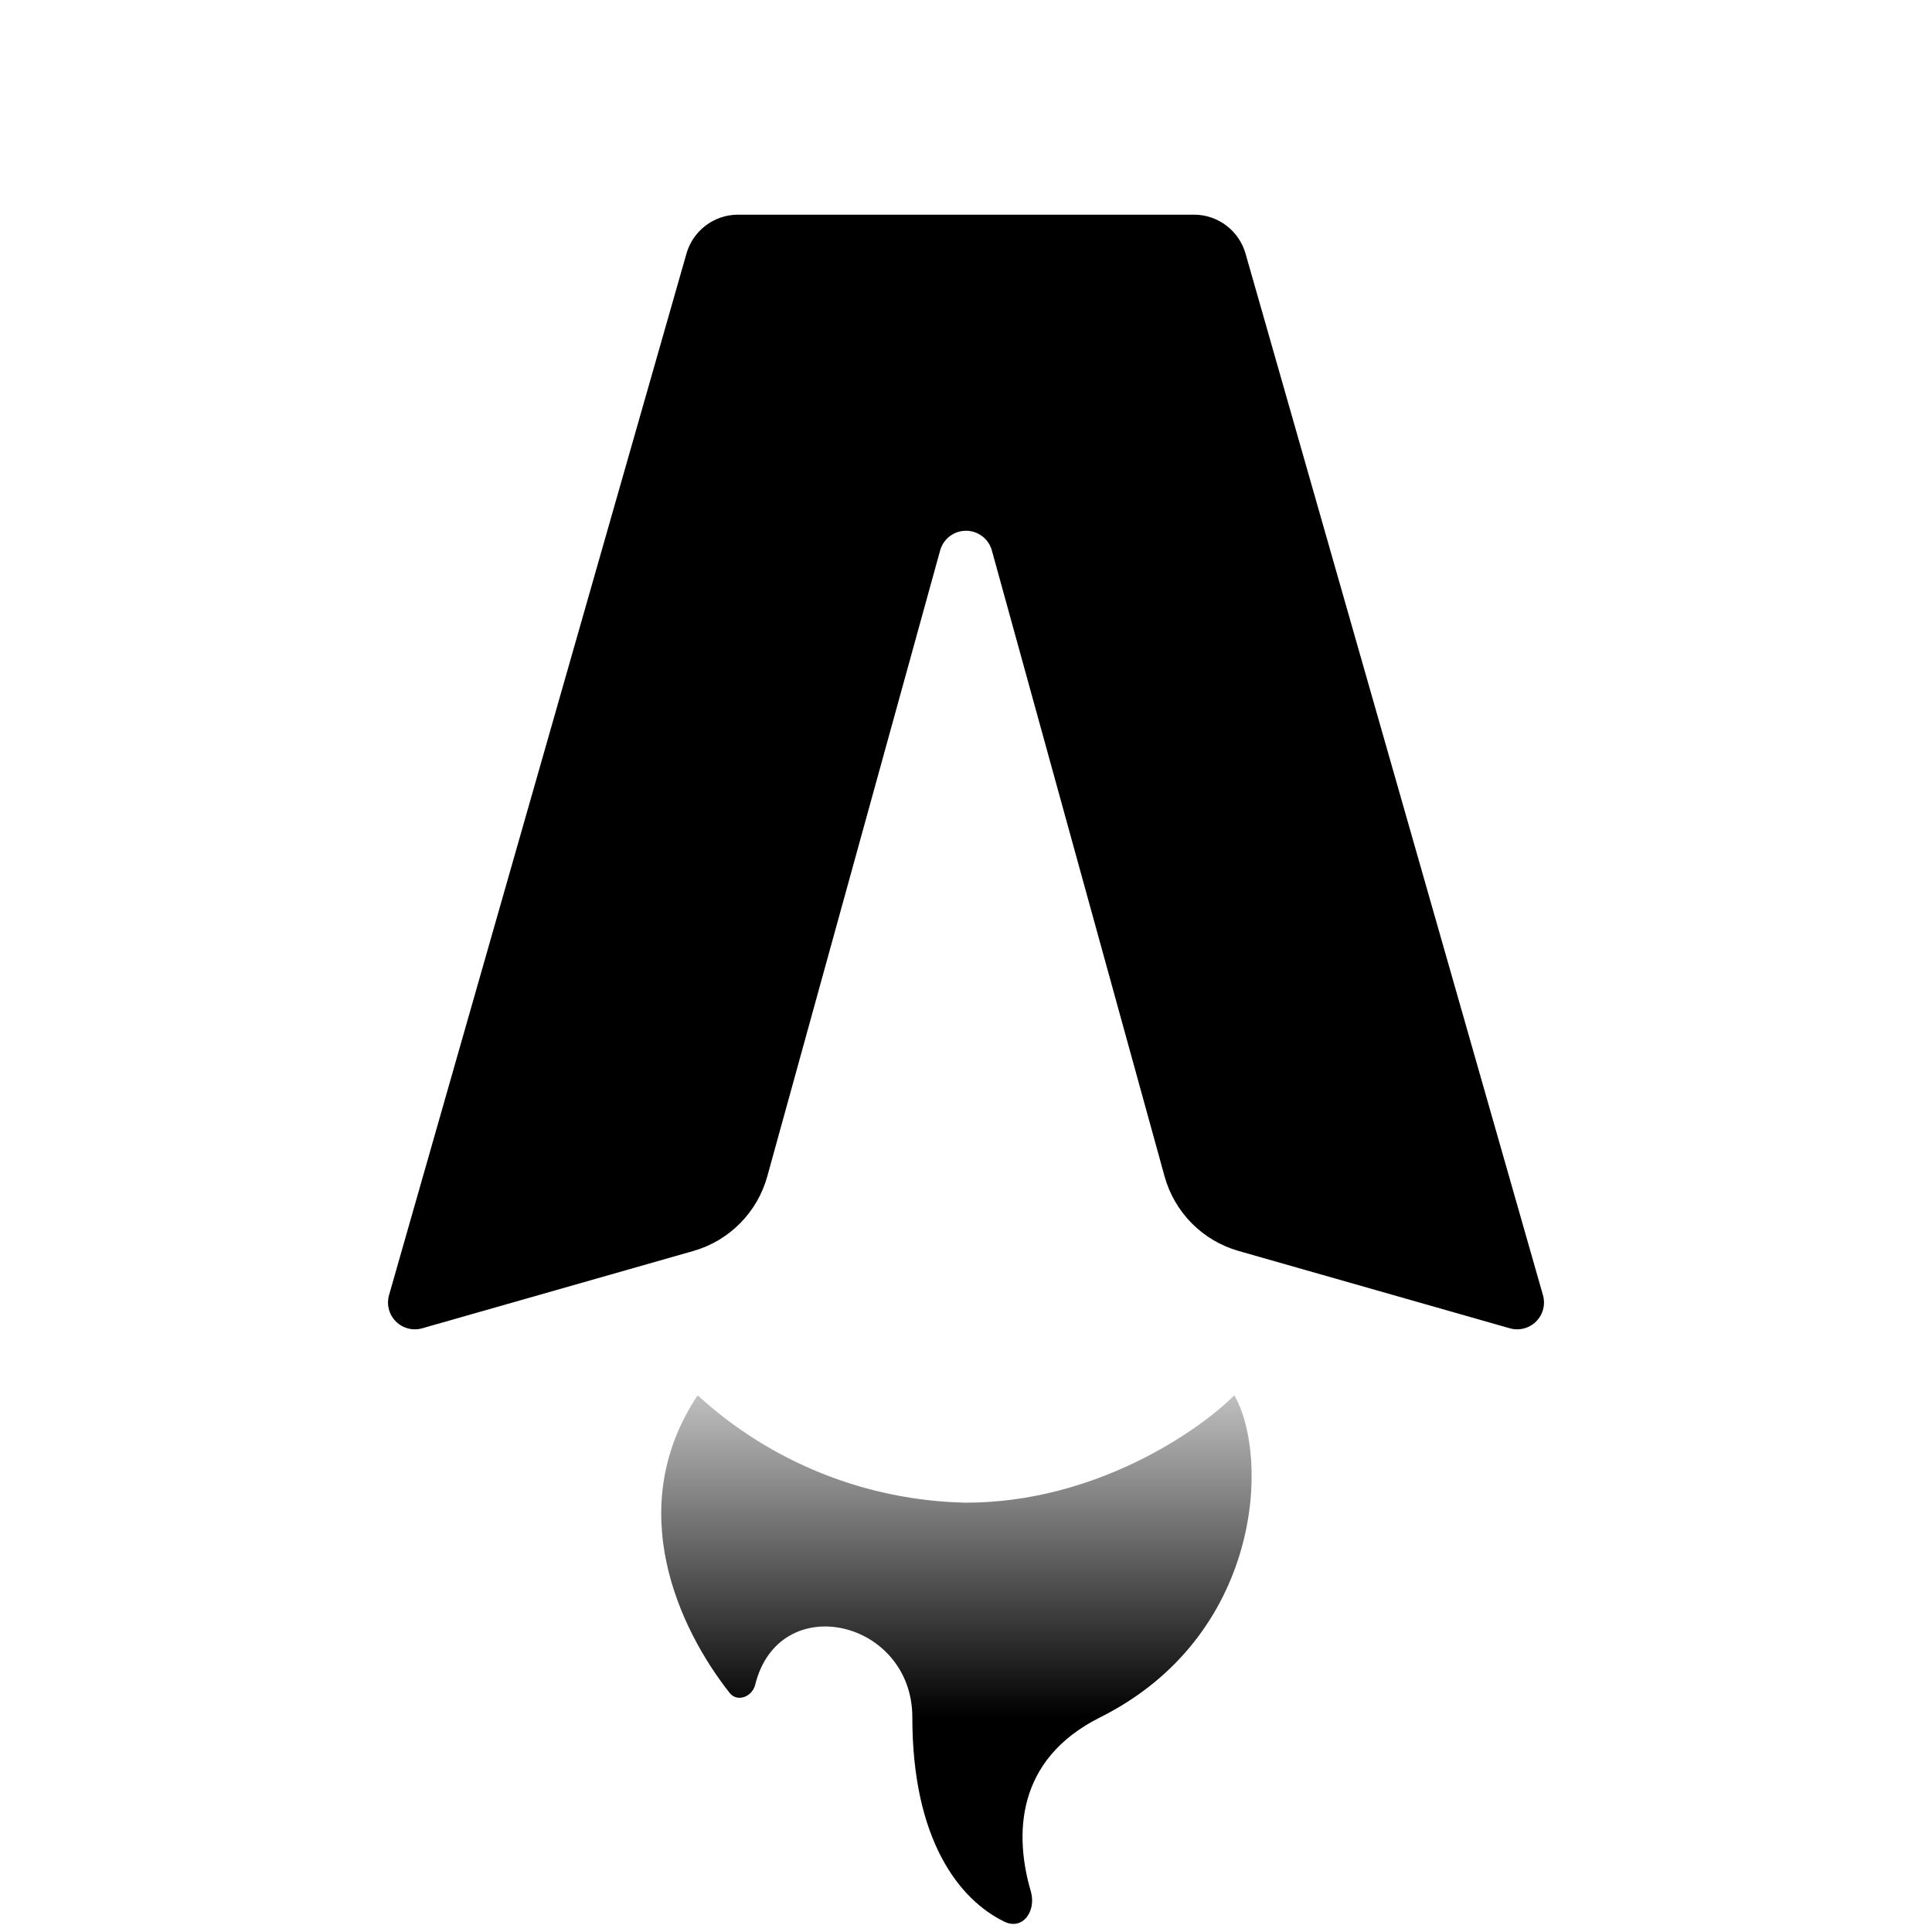
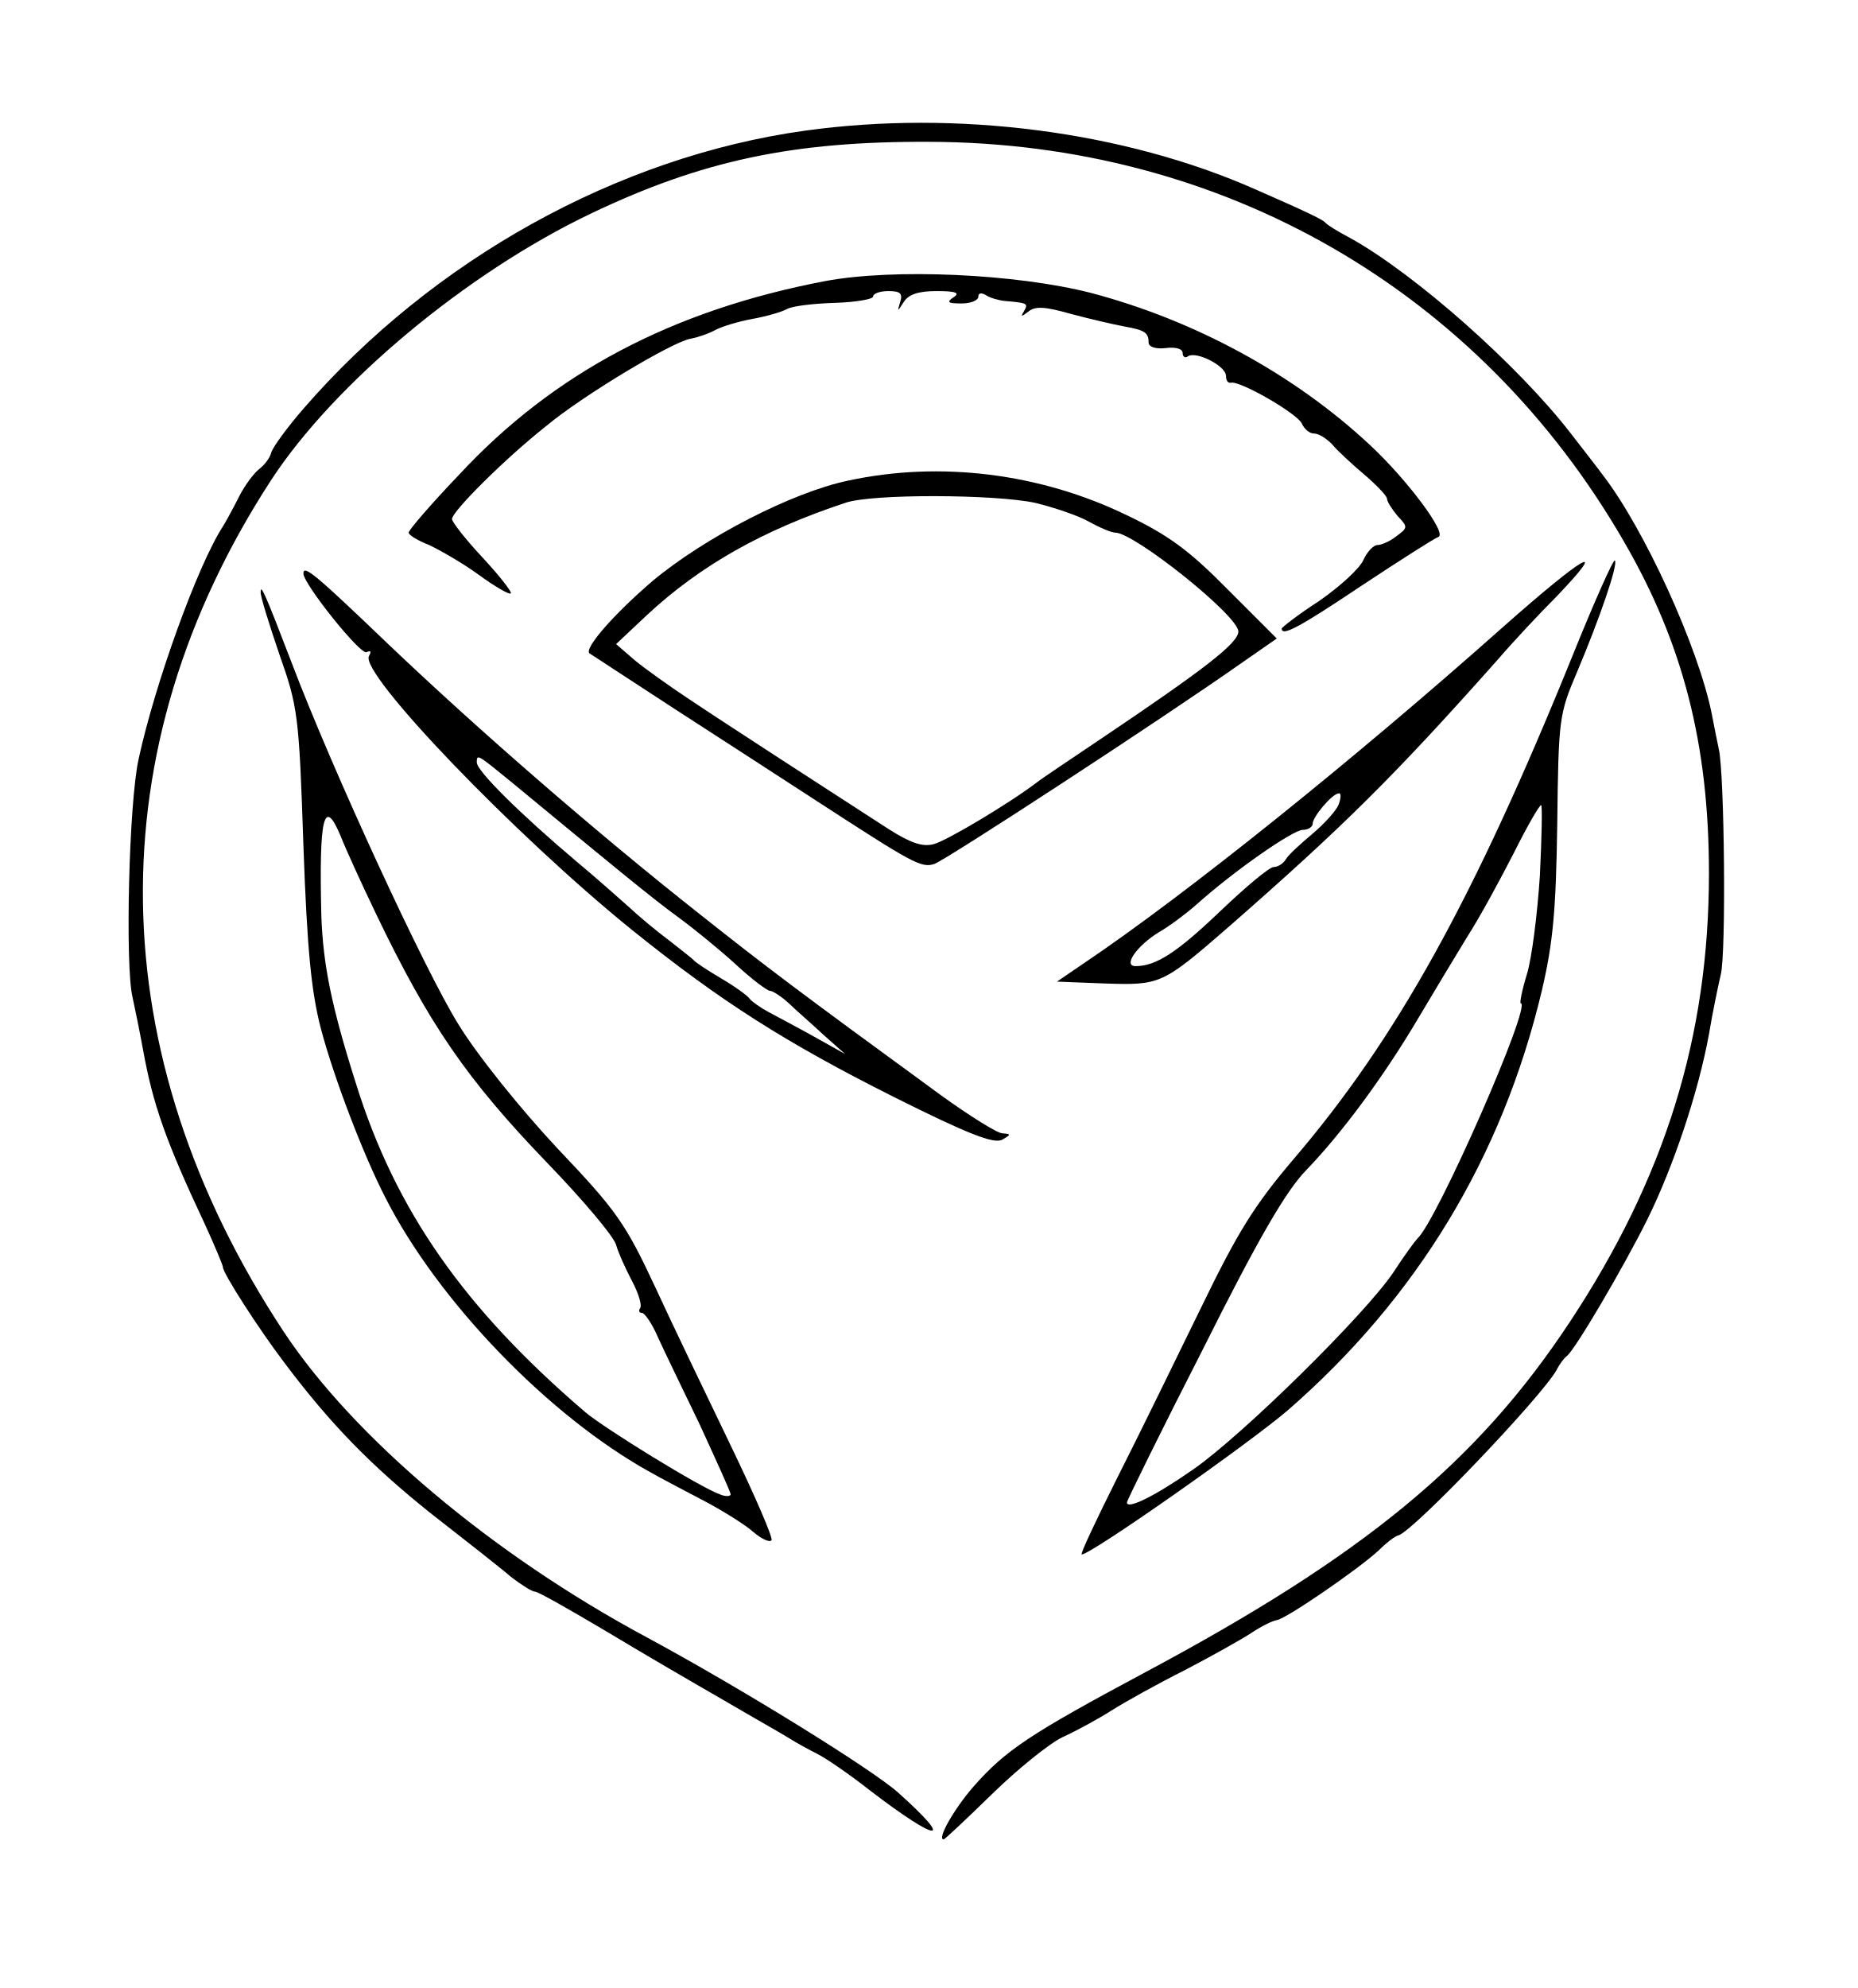
- <svg xmlns="http://www.w3.org/2000/svg" fill="none" viewBox="0 0 36 36">
-   <path fill="#000" d="M22.25 4h-8.5a1 1 0 0 0-.96.73l-5.54 19.4a.5.5 0 0 0 .62.62l5.05-1.44a2 2 0 0 0 1.38-1.4l3.22-11.66a.5.5 0 0 1 .96 0l3.22 11.67a2 2 0 0 0 1.38 1.39l5.05 1.44a.5.5 0 0 0 .62-.62l-5.54-19.4a1 1 0 0 0-.96-.73Z" />
-   <path fill="url(#gradient)" d="M18 28a7.63 7.63 0 0 1-5-2c-1.4 2.1-.35 4.35.6 5.55.14.17.41.07.47-.15.44-1.8 2.93-1.22 2.93.6 0 2.28.87 3.4 1.72 3.81.34.16.59-.2.49-.56-.31-1.05-.29-2.46 1.29-3.25 3-1.5 3.17-4.83 2.5-6-.67.67-2.6 2-5 2Z" />
-   <defs>
-     <linearGradient id="gradient" x1="16" x2="16" y1="32" y2="24" gradientUnits="userSpaceOnUse">
-       <stop stop-color="#000" />
-       <stop offset="1" stop-color="#000" stop-opacity="0" />
-     </linearGradient>
-   </defs>
-   <style>
-     @media (prefers-color-scheme:dark){:root{filter:invert(100%)}}
-   </style>
+ <svg xmlns="http://www.w3.org/2000/svg" version="1.0" width="300pt" height="321pt" viewBox="0 0 300 321" preserveAspectRatio="xMidYMid meet">
+   <g transform="translate(0,321) scale(0.1,-0.1)" fill="#000000" stroke="none">
+     <path d="M1300 2999 c-302 -42 -601 -208 -810 -449 -27 -31 -50 -63 -52 -71 -2 -8 -10 -19 -19 -26 -9 -7 -24 -27 -33 -45 -9 -18 -21 -40 -26 -48 -41 -63 -110 -255 -136 -375 -16 -71 -22 -335 -10 -385 3 -14 11 -52 17 -85 16 -88 36 -146 100 -282 16 -35 29 -66 29 -69 0 -10 58 -100 99 -154 75 -100 141 -167 236 -243 55 -43 114 -89 130 -103 17 -13 34 -24 39 -24 5 0 56 -29 115 -64 58 -35 144 -85 191 -112 46 -27 94 -54 105 -61 11 -7 31 -18 45 -25 14 -7 52 -33 85 -59 111 -85 139 -87 45 -3 -43 38 -253 168 -405 250 -250 134 -474 323 -587 494 -296 449 -303 940 -20 1375 102 156 315 334 516 430 180 86 327 117 546 116 475 -1 889 -240 1123 -646 95 -164 137 -327 137 -535 0 -264 -71 -492 -225 -725 -150 -227 -333 -377 -685 -565 -187 -100 -226 -126 -278 -185 -32 -37 -59 -85 -48 -85 2 0 37 33 78 73 42 41 93 82 114 92 22 10 57 29 79 43 22 14 76 44 120 66 44 23 92 50 107 60 15 10 33 19 40 20 15 2 130 81 164 112 12 12 27 24 33 25 27 10 231 224 255 267 5 10 12 19 16 22 13 9 91 142 130 220 43 87 83 207 100 300 6 36 15 79 19 96 9 34 6 324 -3 364 -3 14 -8 39 -11 55 -21 108 -110 303 -178 390 -4 6 -27 35 -50 65 -85 110 -252 258 -357 316 -19 10 -37 21 -40 25 -5 5 -32 18 -112 53 -212 94 -483 129 -728 95z" />
+     <path d="M1332 2756 c-246 -47 -438 -148 -591 -313 -45 -47 -81 -89 -81 -93 0 -4 15 -13 33 -20 17 -8 54 -29 80 -48 26 -19 50 -33 52 -30 2 2 -18 28 -45 57 -28 30 -50 58 -50 63 0 12 85 97 152 150 60 50 204 136 233 141 11 2 29 8 40 14 11 6 38 14 60 18 22 4 47 11 56 16 9 5 44 9 78 10 33 1 61 6 61 10 0 5 11 9 25 9 19 0 23 -4 19 -17 -5 -17 -5 -17 6 0 8 12 24 17 53 17 31 0 38 -3 27 -10 -12 -8 -9 -10 13 -10 15 0 27 5 27 11 0 6 5 7 13 2 6 -4 20 -8 30 -9 36 -3 38 -4 31 -16 -6 -10 -5 -10 7 -1 11 9 27 8 69 -4 30 -8 69 -17 85 -20 34 -6 40 -10 40 -26 0 -7 11 -11 28 -9 15 2 27 -1 27 -8 0 -6 4 -9 9 -5 14 8 61 -16 61 -32 0 -7 3 -12 8 -11 14 4 110 -51 115 -67 4 -8 12 -15 19 -15 8 0 20 -8 29 -17 8 -10 32 -32 52 -49 20 -17 37 -35 37 -39 0 -5 8 -17 17 -28 17 -18 17 -19 -2 -33 -10 -8 -24 -14 -30 -14 -7 0 -17 -11 -23 -24 -6 -14 -38 -43 -71 -66 -34 -22 -61 -43 -61 -45 0 -13 27 1 130 70 62 41 117 76 123 78 15 5 -50 92 -110 148 -123 115 -284 202 -451 246 -121 31 -319 40 -430 19z" />
+     <path d="M1370 2434 c-91 -19 -232 -92 -316 -162 -63 -54 -111 -109 -102 -117 2 -1 64 -42 138 -90 74 -48 178 -115 230 -149 154 -100 168 -108 189 -101 18 6 366 233 494 323 l59 41 -79 79 c-62 63 -96 88 -163 120 -140 68 -302 88 -450 56z m302 -36 c29 -7 68 -20 86 -30 18 -10 37 -18 43 -18 31 0 200 -135 199 -160 -1 -19 -54 -60 -225 -175 -49 -33 -94 -63 -100 -68 -46 -35 -147 -95 -167 -100 -18 -5 -38 2 -74 25 -82 53 -266 172 -324 211 -30 20 -68 47 -85 61 l-30 26 50 47 c86 80 187 137 320 181 42 15 243 14 307 0z" />
+     <path d="M2429 2199 c-244 -217 -516 -435 -678 -544 l-44 -30 77 -3 c90 -3 93 -2 201 92 185 162 265 241 434 431 24 28 67 74 95 102 87 91 45 67 -85 -48z m-267 -288 c-4 -10 -23 -31 -42 -47 -19 -16 -39 -34 -43 -41 -4 -7 -13 -13 -20 -13 -7 0 -45 -32 -86 -71 -70 -67 -104 -89 -137 -89 -21 0 2 33 38 55 16 9 44 30 61 45 59 53 155 120 171 120 9 0 16 5 16 10 0 11 31 48 42 49 4 1 4 -7 0 -18z" />
+     <path d="M2540 2152 c-160 -395 -285 -620 -452 -815 -62 -73 -89 -116 -149 -240 -41 -84 -101 -207 -135 -274 -34 -68 -60 -123 -57 -123 15 0 270 179 333 233 208 181 346 408 410 677 18 77 23 128 25 270 2 170 3 177 32 245 36 85 67 175 61 180 -2 3 -33 -66 -68 -153z m-53 -355 c-4 -62 -13 -134 -21 -160 -8 -26 -12 -47 -10 -47 19 0 -136 -353 -167 -380 -3 -3 -21 -27 -39 -55 -47 -69 -242 -261 -322 -317 -63 -44 -108 -66 -108 -54 0 3 55 115 123 248 89 178 134 255 166 288 58 60 126 152 181 245 25 42 61 102 80 133 20 31 53 92 75 135 21 42 41 77 44 77 2 0 1 -51 -2 -113z" />
+     <path d="M490 2284 c0 -17 93 -133 102 -127 7 3 8 1 4 -6 -17 -27 236 -290 424 -442 144 -116 248 -182 423 -270 120 -60 163 -77 176 -69 14 8 14 9 0 10 -8 0 -53 28 -100 62 -233 170 -283 208 -389 292 -166 131 -356 296 -502 435 -118 113 -138 130 -138 115z m335 -336 c161 -133 229 -189 269 -218 26 -19 69 -54 94 -77 26 -24 51 -43 56 -43 4 0 18 -9 30 -20 11 -11 37 -33 56 -51 l35 -31 -50 28 c-27 15 -61 33 -74 40 -13 7 -27 17 -30 21 -3 5 -24 20 -46 33 -22 13 -42 26 -45 30 -3 3 -21 17 -40 32 -19 14 -49 39 -66 55 -17 15 -54 48 -83 72 -90 76 -161 146 -161 160 0 14 1 13 55 -31z" />
+     <path d="M421 2254 c-1 -5 13 -50 30 -100 30 -85 32 -98 39 -309 6 -170 13 -237 28 -295 21 -80 69 -205 104 -273 85 -168 265 -354 428 -444 19 -11 60 -32 90 -48 30 -16 65 -38 77 -49 13 -11 26 -17 29 -13 3 3 -26 70 -64 149 -38 79 -94 195 -123 258 -49 105 -63 125 -159 226 -59 63 -129 150 -159 199 -53 84 -204 411 -270 585 -44 115 -50 127 -50 114z m130 -396 c7 -18 32 -73 56 -123 86 -179 146 -267 278 -404 56 -58 106 -117 110 -131 4 -14 16 -40 26 -59 10 -19 16 -38 13 -43 -3 -4 -2 -8 3 -8 4 0 16 -17 25 -38 9 -20 40 -84 68 -142 27 -59 50 -109 50 -113 0 -3 -8 -4 -17 0 -30 10 -186 106 -218 133 -195 167 -306 325 -370 530 -40 126 -53 192 -56 270 -4 161 4 196 32 128z" />
+   </g>
</svg>
